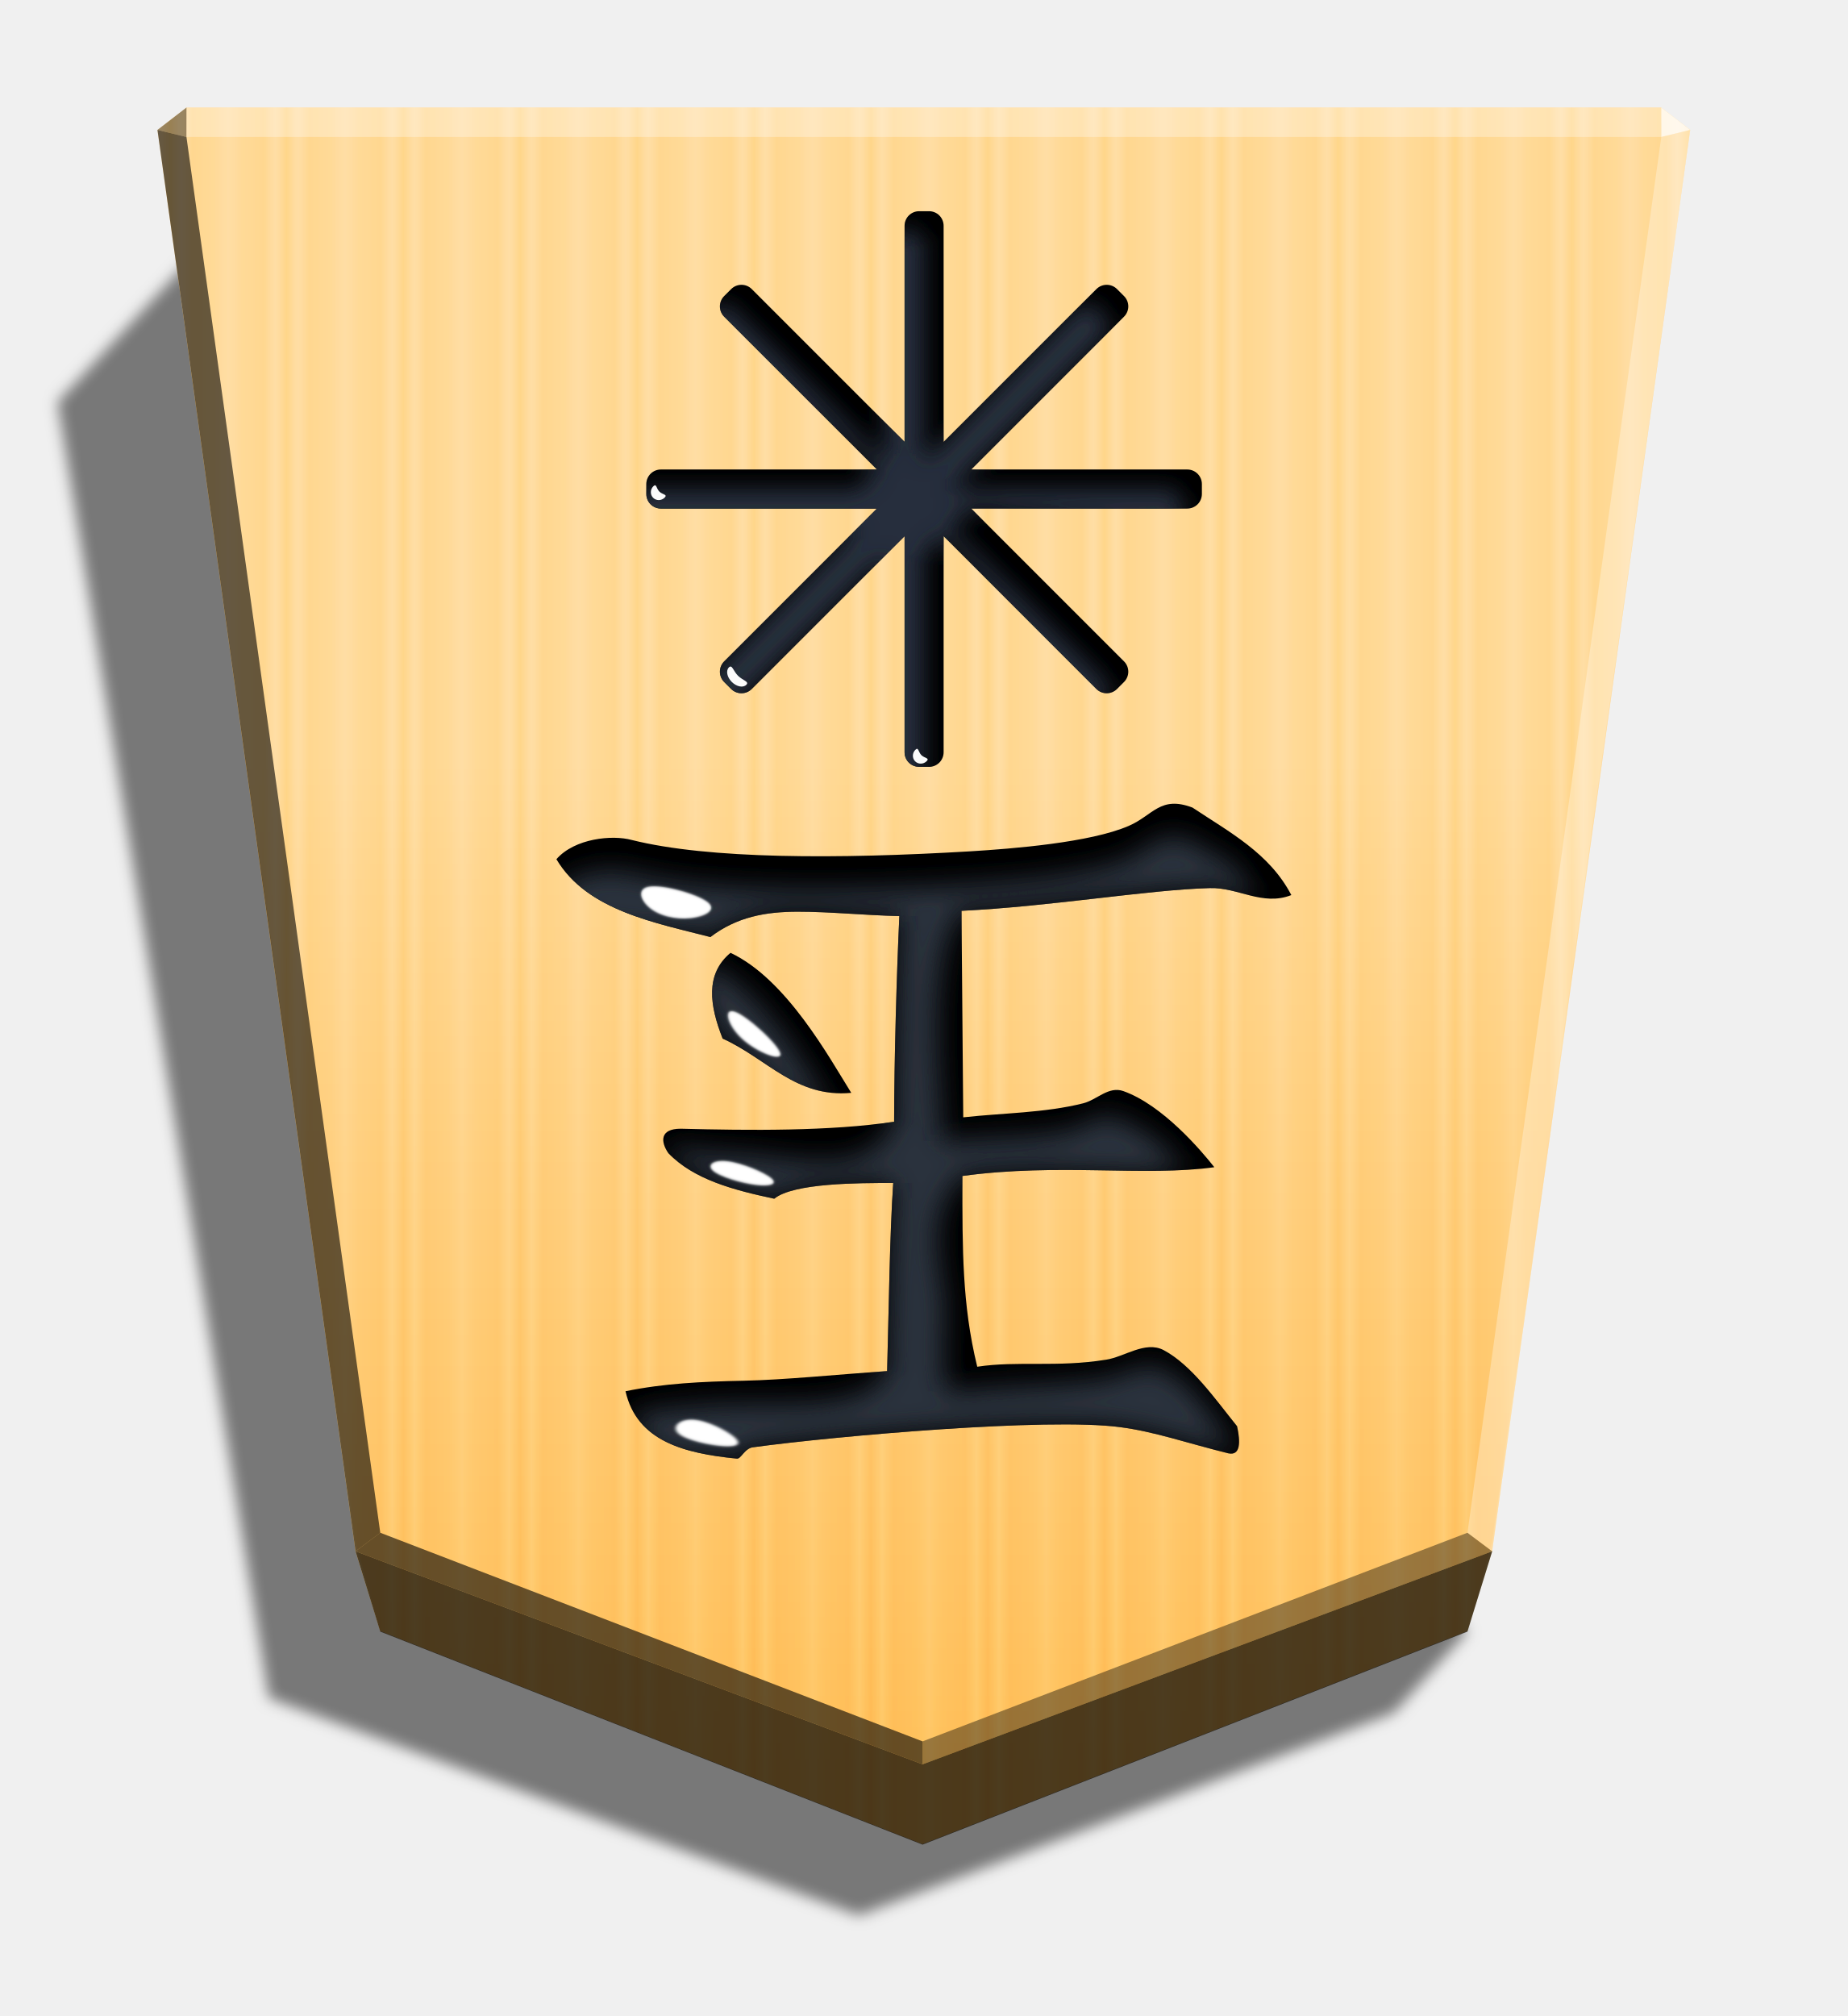
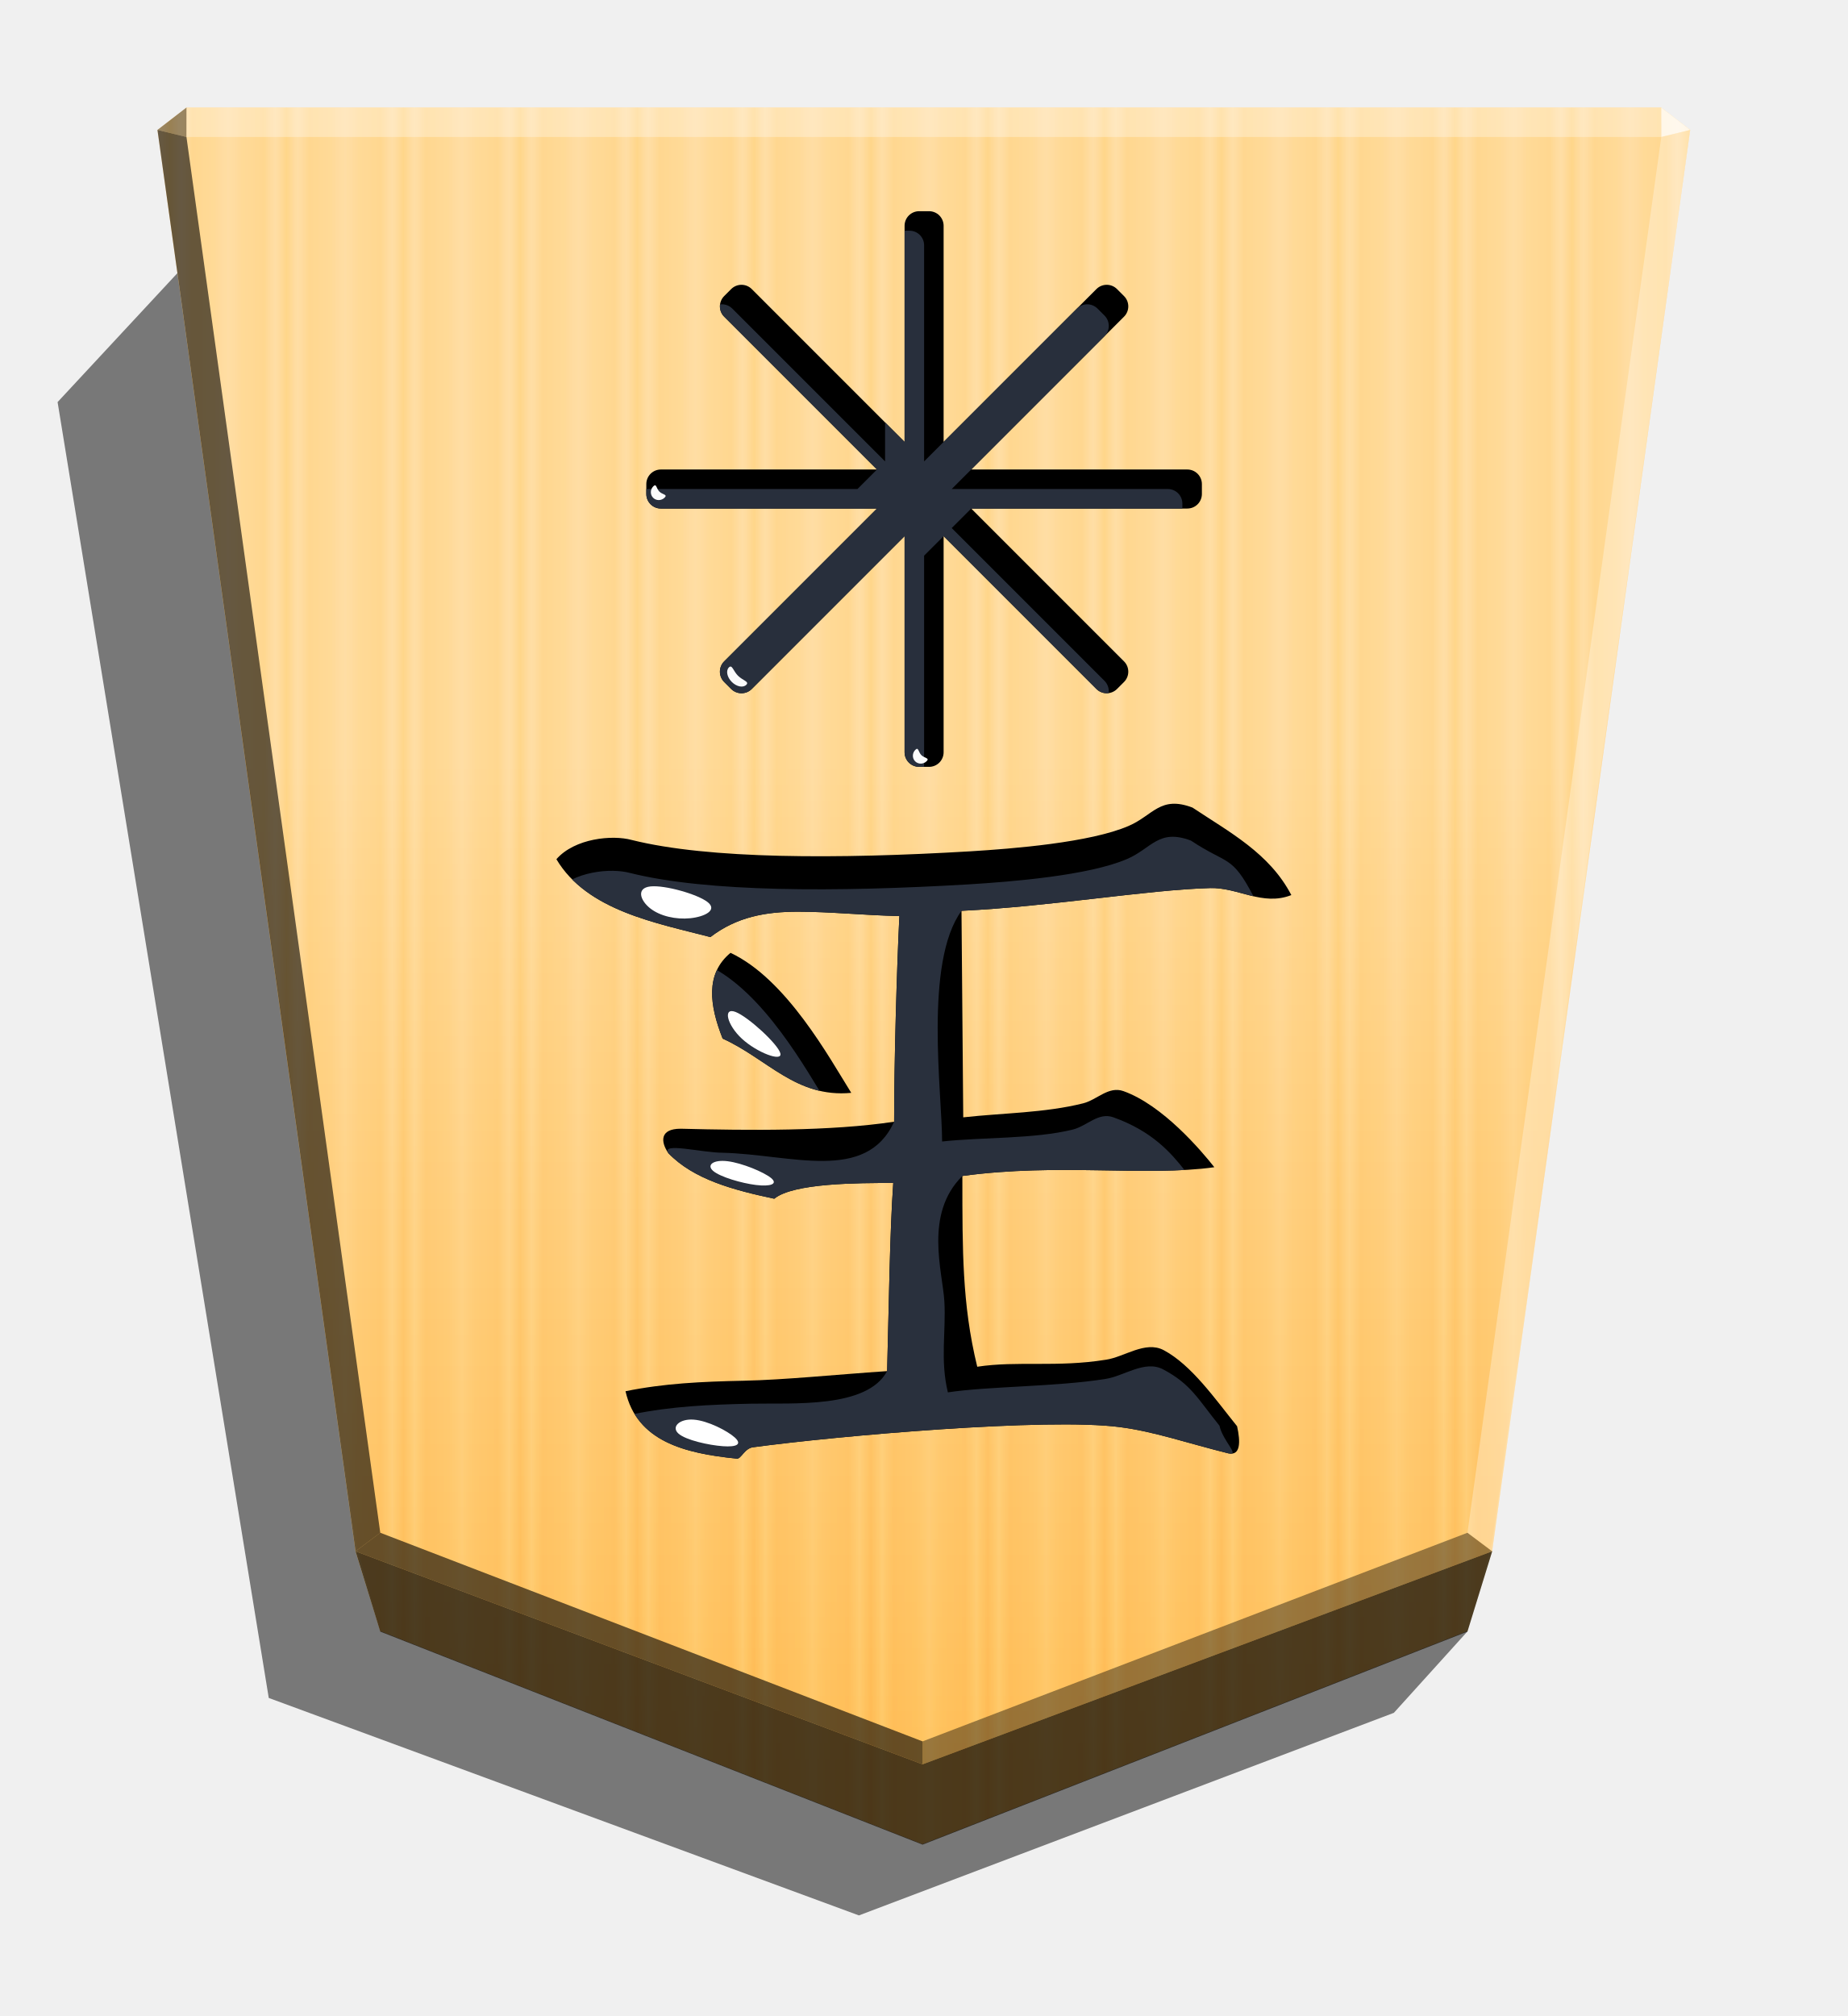
<svg xmlns="http://www.w3.org/2000/svg" xmlns:xlink="http://www.w3.org/1999/xlink" width="498.898" height="544.252" viewBox="0 0 1320 1440">
  <defs>
-     <filter id="1GY_svg__a" width="1.023" height="1.02" x="-.012" y="-.01" class="1GY_svg__B">
-       <feGaussianBlur stdDeviation="2.441" />
-     </filter>
-     <filter id="1GY_svg__e" width="1.096" height="1.096" x="-.048" y="-.048" class="1GY_svg__B">
-       <feGaussianBlur stdDeviation="5.529" />
-     </filter>
-     <filter id="1GY_svg__h" width="1.091" height="1.102" x="-.045" y="-.051" class="1GY_svg__B">
-       <feGaussianBlur stdDeviation="9.432" />
-     </filter>
-     <filter id="1GY_svg__l" width="1.127" height="1.255" x="-.063" y="-.128" class="1GY_svg__B">
-       <feGaussianBlur stdDeviation="1.272" />
-     </filter>
-     <filter id="1GY_svg__j" width="1.14" height="1.137" x="-.07" y="-.068" class="1GY_svg__B">
-       <feGaussianBlur stdDeviation="1.272" />
-     </filter>
-     <filter id="1GY_svg__i" width="1.091" height="1.197" x="-.045" y="-.098" class="1GY_svg__B">
-       <feGaussianBlur stdDeviation="1.272" />
-     </filter>
-     <filter id="1GY_svg__k" width="1.112" height="1.269" x="-.056" y="-.135" class="1GY_svg__B">
-       <feGaussianBlur stdDeviation="1.272" />
-     </filter>
-     <linearGradient id="1GY_svg__b" x1="-1430.769" x2="-1409.955" y1="-77.47" y2="-77.47" gradientUnits="userSpaceOnUse" spreadMethod="reflect">
+     <linearGradient id="1GY_svg__a" x1="-1430.769" x2="-1409.955" y1="-77.47" y2="-77.47" gradientUnits="userSpaceOnUse" spreadMethod="reflect">
      <stop offset="0" stop-color="#ffd285" />
      <stop offset=".232" stop-color="#ffcd79" />
      <stop offset=".616" stop-color="#ffca73" />
      <stop offset=".808" stop-color="#ffd386" />
      <stop offset="1" stop-color="#ffc86e" />
    </linearGradient>
-     <linearGradient id="1GY_svg__c" x1="-904.556" x2="-904.556" y1="-406.052" y2="184.159" gradientUnits="userSpaceOnUse">
+     <linearGradient id="1GY_svg__b" x1="-904.556" x2="-904.556" y1="-406.052" y2="184.159" gradientUnits="userSpaceOnUse">
      <stop offset="0" />
      <stop offset=".604" stop-color="#fff" />
    </linearGradient>
-     <clipPath id="1GY_svg__d">
+     <clipPath id="1GY_svg__c">
      <path stroke-width="1.534" d="M1799.132 1043.252a7.223 7.223 0 0 0-7.237 7.24v107.141l-75.759-75.762a7.22 7.22 0 0 0-10.237 0l-3.45 3.45a7.22 7.22 0 0 0 0 10.237l75.756 75.759h-107.138a7.223 7.223 0 0 0-7.237 7.24v4.88a7.22 7.22 0 0 0 7.237 7.237h107.141l-75.759 75.759a7.226 7.226 0 0 0 0 10.24l3.45 3.45a7.22 7.22 0 0 0 10.237 0l75.759-75.762v107.141c0 4.01 3.227 7.24 7.237 7.24h4.88c4.01 0 7.24-3.23 7.24-7.24V1204.36l75.759 75.762a7.22 7.22 0 0 0 10.237 0l3.45-3.45a7.226 7.226 0 0 0 0-10.24l-75.759-75.759h107.138c4.01 0 7.24-3.227 7.24-7.237v-4.88c0-4.01-3.23-7.24-7.24-7.24h-107.135l75.756-75.759a7.22 7.22 0 0 0 0-10.237l-3.45-3.45a7.22 7.22 0 0 0-10.237 0l-75.759 75.762v-107.141c0-4.01-3.23-7.24-7.24-7.24zm2.438 137.74h-.01z" />
    </clipPath>
-     <clipPath id="1GY_svg__g">
+     <clipPath id="1GY_svg__e">
      <path stroke-width="31.011" d="M516.242 741.851c31.877 14.376 52.503 42.503 91.881 38.752-15.626-25.001-46.253-81.255-86.255-100.006-18.126 15.001-15.001 37.502-5.625 61.254zM397.485 613.718c21.876 36.877 71.879 45.628 110.007 55.628 18.751-14.376 39.377-18.126 62.504-18.126s46.253 2.5 72.504 3.125c-1.875 38.127-3.75 103.756-3.75 146.884-45.628 6.875-103.756 6.25-152.509 5-15.001 0-14.376 9.376-8.751 17.501 18.126 18.751 46.253 26.252 75.63 32.502 13.751-11.251 60.004-11.251 85.005-11.251-2.5 35.627-3.125 88.13-4.375 134.383-36.877 2.5-73.129 6.25-102.506 6.875-30.002.625-56.878 1.875-84.38 7.5 8.126 35.627 41.878 44.378 79.38 48.128 3.125.625 5.625-7.501 11.876-8.126 60.004-8.126 210.013-21.251 261.891-14.376 24.376 3.125 47.503 11.251 77.505 18.751 8.75 1.875 8.75-8.126 6.25-19.376-15.626-19.376-32.502-43.753-52.503-54.378-13.126-6.875-28.127 5-41.252 6.875-35.002 5.625-63.129.625-91.88 5-5.625-23.126-8.126-43.753-9.376-65.004s-1.25-42.503-1.25-71.254c68.754-9.376 130.633.625 180.011-6.25-9.376-11.876-36.877-44.378-65.004-54.378-10.626-3.75-18.751 6.25-28.752 8.751-27.502 6.875-57.503 6.875-85.63 10.001l-1.25-147.509c64.379-3.125 132.508-15.001 177.511-16.251 20.001-.625 37.502 13.126 58.128 5-15.626-30.002-44.378-45.003-70.629-62.504-23.126-8.751-28.127 5.625-45.628 13.126-27.502 11.876-82.505 16.251-113.132 18.126-95.006 5.625-186.886 5.625-241.889-8.125-13.751-3.75-40.627-1.25-53.753 13.751z" />
    </clipPath>
-     <path id="1GY_svg__f" d="M658.215 539.379c2.233 2.233 6.088 1.999 3.783 4.304s-5.984 2.363-8.217.13-2.175-5.912.13-8.217 2.071 1.55 4.304 3.783" />
+     <path id="1GY_svg__d" d="M658.215 539.379c2.233 2.233 6.088 1.999 3.783 4.304s-5.984 2.363-8.217.13-2.175-5.912.13-8.217 2.071 1.55 4.304 3.783" />
  </defs>
-   <path d="m-2699.281 228.709 26.181 28.949 190.592 72.165 210.264-77.468 75.234-461.629-45.894-49.39z" filter="url(#1GY_svg__a)" opacity=".5" transform="matrix(-2.0051 0 0 2.0051 -4364.078 706.823)" />
-   <path fill="url(#1GY_svg__b)" d="m-1220.221-390.88-194.139 75.893-8.809 28.459-70.567 506.333 10.349 7.986h525.404l10.348-7.986-70.567-506.333-8.809-28.459z" transform="translate(-1787.64 533.54)scale(-2.0051)" />
-   <path fill="url(#1GY_svg__c)" d="m-904.556-434.511-194.139 75.893-8.809 31.887-70.567 502.905 10.349 7.986h525.404l10.349-7.986-70.567-502.905-8.809-31.887z" opacity=".25" style="mix-blend-mode:overlay" transform="translate(-1154.688 446.054)scale(-2.0051)" />
+   <path d="m1048.25 1165.407-52.495 58.046-382.156 144.698-421.6-155.331L41.146 287.208l92.022-99.032z" opacity=".5" />
+   <path fill="url(#1GY_svg__a)" d="m-1220.221-390.88-194.139 75.893-8.809 28.459-70.567 506.333 10.349 7.986h525.404l10.348-7.986-70.567-506.333-8.809-28.459z" transform="translate(-1787.64 533.54)scale(-2.0051)" />
+   <path fill="url(#1GY_svg__b)" d="m-904.556-434.511-194.139 75.893-8.809 31.887-70.567 502.905 10.349 7.986h525.404l10.349-7.986-70.567-502.905-8.809-31.887z" opacity=".25" style="mix-blend-mode:overlay" transform="translate(-1154.688 446.054)scale(-2.0051)" />
  <path d="m133.204 97.854.043-21.064-20.75 16.013zm932.803 1010.214-17.664-13.248-389.274 149.021v16.402z" opacity=".4" />
  <path d="m253.993 1108.068 17.664-13.248 387.412 149.021v16.402z" opacity=".6" />
  <path d="m253.993 1108.068 17.664-13.248L133.204 97.854l-20.707-5.052z" opacity=".6" />
  <g fill="#fff">
    <path d="m1066.007 1108.068-17.664-13.248 138.453-996.966 20.707-5.052z" opacity=".3" />
    <path d="m1186.796 97.854-.043-21.064 20.75 16.013z" opacity=".8" />
    <path d="M1186.796 97.854H133.204l.043-21.064h1053.506z" opacity=".3" />
  </g>
  <path d="m271.655 1165.416-17.663-57.348 405.076 152.176 406.938-152.176-17.663 57.348-389.275 152.176z" opacity=".7" />
  <path d="M656.649 150.856a10.406 10.406 0 0 0-10.426 10.431v154.359L537.077 206.495a10.406 10.406 0 0 0-14.748 0l-4.971 4.971a10.406 10.406 0 0 0 0 14.748L626.499 335.36H472.146a10.405 10.405 0 0 0-10.426 10.431v7.03a10.4 10.4 0 0 0 10.426 10.426h154.359L517.358 472.393a10.41 10.41 0 0 0 0 14.753l4.971 4.971a10.406 10.406 0 0 0 14.748 0l109.146-109.151v154.359a10.406 10.406 0 0 0 10.426 10.431h7.03a10.41 10.41 0 0 0 10.431-10.431V382.966l109.146 109.151a10.406 10.406 0 0 0 14.748 0l4.971-4.971a10.41 10.41 0 0 0 0-14.753L693.829 363.247h154.354a10.406 10.406 0 0 0 10.431-10.426v-7.03a10.41 10.41 0 0 0-10.431-10.431H693.834l109.141-109.146a10.406 10.406 0 0 0 0-14.748l-4.971-4.971a10.406 10.406 0 0 0-14.748 0L674.11 315.646V161.287a10.41 10.41 0 0 0-10.431-10.431zm3.512 198.442h-.014z" />
-   <path fill="#29303d" fill-opacity=".99" d="M1789.457 1052.923a7.223 7.223 0 0 0-7.237 7.24v107.141l-75.759-75.762a7.22 7.22 0 0 0-10.237 0l-3.45 3.45a7.22 7.22 0 0 0 0 10.237l85.431 66.088-9.675 9.671h-107.138a7.223 7.223 0 0 0-7.237 7.24v4.88a7.22 7.22 0 0 0 7.237 7.237h107.141l-75.759 75.759a7.226 7.226 0 0 0 0 10.24l3.45 3.45a7.22 7.22 0 0 0 10.237 0l75.759-75.762v107.141c0 4.01 3.227 7.24 7.237 7.24h4.88c4.01 0 7.24-3.23 7.24-7.24v-107.141l9.675-9.671 66.084 85.434a7.22 7.22 0 0 0 10.237 0l3.45-3.45a7.226 7.226 0 0 0 0-10.24l-75.759-75.759 9.675-9.671 97.463 9.671c3.991.396 7.24-3.227 7.24-7.237v-4.88c0-4.01-3.23-7.24-7.24-7.24h-107.135l75.756-75.759a7.22 7.22 0 0 0 0-10.237l-3.45-3.45a7.22 7.22 0 0 0-10.237 0l-75.759 75.762v-107.141c0-4.01-3.23-7.24-7.24-7.24zm2.438 137.74h-.01z" clip-path="url(#1GY_svg__d)" filter="url(#1GY_svg__e)" transform="translate(-1935.36 -1352.156)scale(1.4407)" />
+   <path fill="#29303d" fill-opacity=".99" d="M1789.457 1052.923a7.223 7.223 0 0 0-7.237 7.24v107.141l-75.759-75.762a7.22 7.22 0 0 0-10.237 0l-3.45 3.45a7.22 7.22 0 0 0 0 10.237l85.431 66.088-9.675 9.671h-107.138a7.223 7.223 0 0 0-7.237 7.24v4.88a7.22 7.22 0 0 0 7.237 7.237h107.141l-75.759 75.759a7.226 7.226 0 0 0 0 10.24l3.45 3.45a7.22 7.22 0 0 0 10.237 0l75.759-75.762v107.141c0 4.01 3.227 7.24 7.237 7.24h4.88c4.01 0 7.24-3.23 7.24-7.24v-107.141l9.675-9.671 66.084 85.434a7.22 7.22 0 0 0 10.237 0l3.45-3.45a7.226 7.226 0 0 0 0-10.24l-75.759-75.759 9.675-9.671 97.463 9.671c3.991.396 7.24-3.227 7.24-7.237v-4.88c0-4.01-3.23-7.24-7.24-7.24h-107.135l75.756-75.759a7.22 7.22 0 0 0 0-10.237l-3.45-3.45a7.22 7.22 0 0 0-10.237 0l-75.759 75.762v-107.141c0-4.01-3.23-7.24-7.24-7.24zm2.438 137.74h-.01z" clip-path="url(#1GY_svg__c)" transform="translate(-1935.36 -1352.156)scale(1.4407)" />
  <g fill="#fff" fill-opacity=".98">
    <path d="M527.209 482.662c3.434 3.434 8.262 4.173 5.957 6.478s-6.958 1.39-10.391-2.043-4.349-8.086-2.043-10.391 3.044 2.523 6.478 5.956z" />
-     <use xlink:href="#1GY_svg__f" />
-     <use xlink:href="#1GY_svg__f" x="-187.182" y="-188.25" />
+     <use xlink:href="#1GY_svg__d" />
+     <use xlink:href="#1GY_svg__d" x="-187.182" y="-188.25" />
  </g>
  <path d="M516.242 741.851c31.877 14.376 52.503 42.503 91.881 38.752-15.626-25.001-46.253-81.255-86.255-100.006-18.126 15.001-15.001 37.502-5.625 61.254zM397.485 613.718c21.876 36.877 71.879 45.628 110.007 55.628 18.751-14.376 39.377-18.126 62.504-18.126s46.253 2.5 72.504 3.125c-1.875 38.127-3.75 103.756-3.75 146.884-45.628 6.875-103.756 6.25-152.509 5-15.001 0-14.376 9.376-8.751 17.501 18.126 18.751 46.253 26.252 75.63 32.502 13.751-11.251 60.004-11.251 85.005-11.251-2.5 35.627-3.125 88.13-4.375 134.383-36.877 2.5-73.129 6.25-102.506 6.875-30.002.625-56.878 1.875-84.38 7.5 8.126 35.627 41.877 44.378 79.38 48.128 3.125.625 5.625-7.501 11.876-8.126 60.004-8.126 210.012-21.251 261.891-14.376 24.376 3.125 47.503 11.251 77.505 18.751 8.75 1.875 8.75-8.126 6.25-19.376-15.626-19.376-32.502-43.753-52.503-54.378-13.126-6.875-28.127 5-41.253 6.875-35.002 5.625-63.129.625-91.88 5-5.625-23.126-8.126-43.753-9.376-65.004s-1.25-42.503-1.25-71.254c68.754-9.376 130.633.625 180.011-6.25-9.376-11.876-36.877-44.378-65.004-54.378-10.626-3.75-18.751 6.25-28.752 8.75-27.502 6.875-57.503 6.875-85.63 10.001l-1.25-147.509c64.379-3.125 132.508-15.001 177.511-16.251 20.001-.625 37.502 13.126 58.128 5-15.626-30.002-44.378-45.003-70.629-62.504-23.126-8.751-28.127 5.625-45.628 13.126-27.502 11.876-82.505 16.251-113.132 18.126-95.006 5.625-186.886 5.625-241.889-8.125-13.751-3.75-40.627-1.25-53.753 13.751z" />
-   <path fill="#29303d" d="M516.242 741.851c31.877 14.376 36.105 51.274 75.482 47.524-15.626-25.001-46.253-81.255-86.255-100.006-18.126 15.001 1.397 28.731 10.773 52.482M396.406 637.312c21.876 36.877 72.958 22.034 111.085 32.034 18.751-14.376 39.377-18.126 62.504-18.126s46.253 2.5 72.504 3.125c-1.875 38.127-3.75 103.756-3.75 146.884-19.982 43.878-73.629 23.411-122.382 22.161-15.001 0-44.503-7.785-38.878.34 18.126 18.751 46.253 26.252 75.63 32.502 13.751-11.251 60.004-11.251 85.005-11.251-2.5 35.627-3.125 88.13-4.375 134.383-14.377 26.907-67.79 22.649-97.167 23.274-30.002.625-56.878 1.875-84.38 7.5 8.126 35.627 36.539 27.979 74.041 31.73 3.125.625 5.625-7.501 11.876-8.126 60.004-8.126 210.013-21.251 261.891-14.376 24.376 3.125 47.503 11.251 77.505 18.751 8.75 1.875-3.834-8.507-6.334-19.758-15.626-19.376-20.299-29.642-40.3-40.268-13.126-6.875-28.127 5-41.252 6.875-35.002 5.625-83.722 5.201-112.474 9.577-5.625-23.126-1.261-43.753-2.511-65.004s-14.642-62.333 12.86-89.559c68.754-9.376 109.302 2.613 158.68-4.262-9.376-11.876-22.792-27.679-50.919-37.68-10.626-3.75-18.751 6.25-28.752 8.75-27.502 6.875-65.359 5.447-93.485 8.572 0-34.377-13.059-127.84 13.851-164.767 64.379-3.125 132.508-15.001 177.511-16.251 20.001-.625 10.433 13.971 31.06 5.846-15.626-30.002-18.387-22.254-44.639-39.755-23.126-8.751-28.127 5.625-45.628 13.126-27.502 11.876-82.505 16.251-113.132 18.126-95.006 5.625-186.886 5.625-241.889-8.125-13.751-3.75-40.627-1.25-53.753 13.751z" clip-path="url(#1GY_svg__g)" filter="url(#1GY_svg__h)" />
-   <g fill="#fff">
-     <path d="M522.743 649.097c-9.554-7.63-41.067-16.582-54.924-15.143s-10.055 13.268-.499 20.898 24.865 11.063 38.72 9.624 26.257-7.748 16.703-15.378z" filter="url(#1GY_svg__i)" transform="translate(116.586 161.372)scale(.7442)" />
-     <path d="M519.709 711.627c10.649 4.761 35.535 31.777 37.33 40.524s-19.499-.776-31.944-14.283-16.035-31.001-5.387-26.24z" filter="url(#1GY_svg__j)" transform="matrix(.8593 0 0 .7306 78.82 202.88)" />
-     <path d="M522.868 830.214c12.494 1.628 31.485 10.078 37.61 15.551s-.616 7.97-13.108 6.344-30.735-7.378-36.862-12.852-.134-10.67 12.36-9.042z" filter="url(#1GY_svg__k)" transform="matrix(.8275 0 0 .7752 87.117 185.862)" />
-     <path d="M496.78 1014.591c10.883.904 26.112 10.029 31.746 15.945s1.676 8.624-9.204 7.722-28.683-5.417-34.32-11.334.895-13.236 11.778-12.332z" filter="url(#1GY_svg__l)" transform="matrix(.9272 0 0 .8024 34.912 199.909)" />
-   </g>
+   <path fill="#29303d" d="M516.242 741.851c31.877 14.376 36.105 51.274 75.482 47.524-15.626-25.001-46.253-81.255-86.255-100.006-18.126 15.001 1.397 28.731 10.773 52.482M396.406 637.312c21.876 36.877 72.958 22.034 111.085 32.034 18.751-14.376 39.377-18.126 62.504-18.126s46.253 2.5 72.504 3.125c-1.875 38.127-3.75 103.756-3.75 146.884-19.982 43.878-73.629 23.411-122.382 22.161-15.001 0-44.503-7.785-38.878.34 18.126 18.751 46.253 26.252 75.63 32.502 13.751-11.251 60.004-11.251 85.005-11.251-2.5 35.627-3.125 88.13-4.375 134.383-14.377 26.907-67.79 22.649-97.167 23.274-30.002.625-56.878 1.875-84.38 7.5 8.126 35.627 36.539 27.979 74.041 31.73 3.125.625 5.625-7.501 11.876-8.126 60.004-8.126 210.013-21.251 261.891-14.376 24.376 3.125 47.503 11.251 77.505 18.751 8.75 1.875-3.834-8.507-6.334-19.758-15.626-19.376-20.299-29.642-40.3-40.268-13.126-6.875-28.127 5-41.252 6.875-35.002 5.625-83.722 5.201-112.474 9.577-5.625-23.126-1.261-43.753-2.511-65.004s-14.642-62.333 12.86-89.559c68.754-9.376 109.302 2.613 158.68-4.262-9.376-11.876-22.792-27.679-50.919-37.68-10.626-3.75-18.751 6.25-28.752 8.75-27.502 6.875-65.359 5.447-93.485 8.572 0-34.377-13.059-127.84 13.851-164.767 64.379-3.125 132.508-15.001 177.511-16.251 20.001-.625 10.433 13.971 31.06 5.846-15.626-30.002-18.387-22.254-44.639-39.755-23.126-8.751-28.127 5.625-45.628 13.126-27.502 11.876-82.505 16.251-113.132 18.126-95.006 5.625-186.886 5.625-241.889-8.125-13.751-3.75-40.627-1.25-53.753 13.751z" clip-path="url(#1GY_svg__e)" />
+   <path fill="#fff" d="M505.611 644.43c-7.11-5.678-30.562-12.34-40.874-11.27s-7.483 9.875-.371 15.553 18.504 8.233 28.815 7.162 19.54-5.766 12.43-11.444zm19.795 78.365c9.15 3.478 30.535 23.216 32.078 29.607s-16.756-.567-27.45-10.436-13.779-22.649-4.629-19.17zm-5.616 106.649c10.34 1.262 26.054 7.812 31.123 12.055s-.51 6.178-10.847 4.918-25.434-5.72-30.504-9.963-.11-8.271 10.228-7.01m-24.264 184.573c10.091.725 24.211 8.047 29.435 12.794s1.554 6.92-8.534 6.196-26.595-4.346-31.821-9.094.83-10.62 10.92-9.895z" />
</svg>
